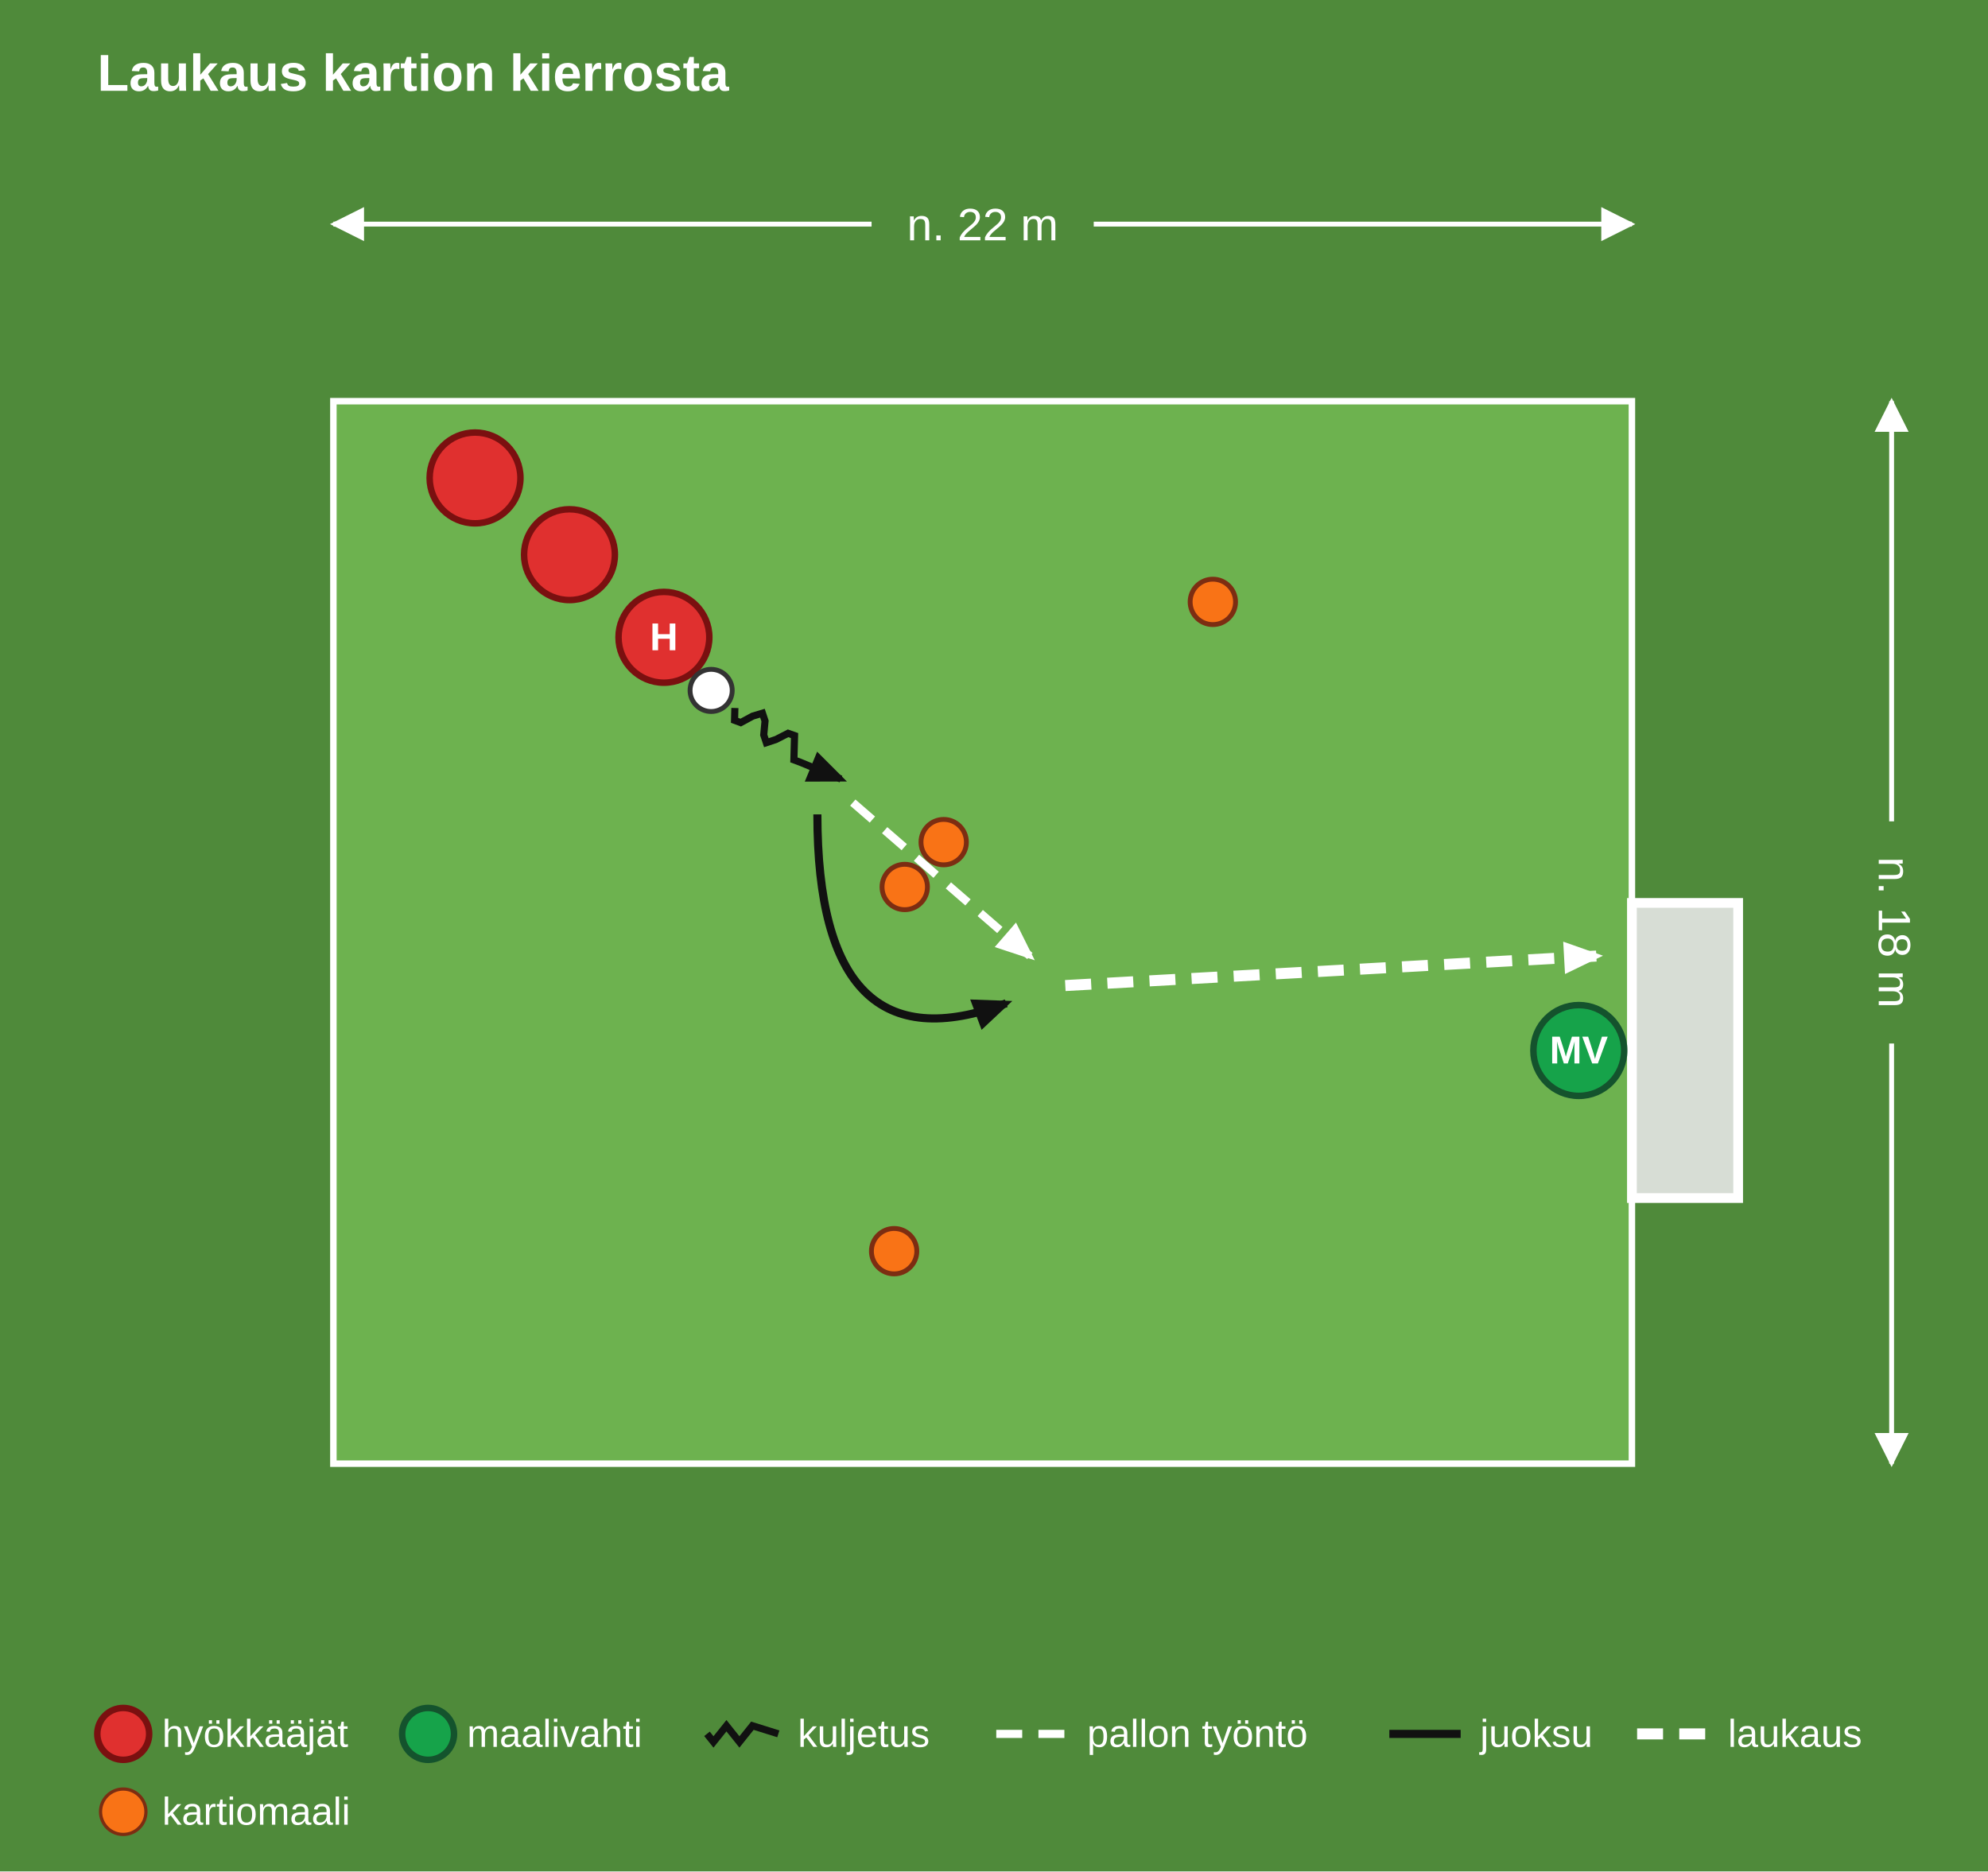
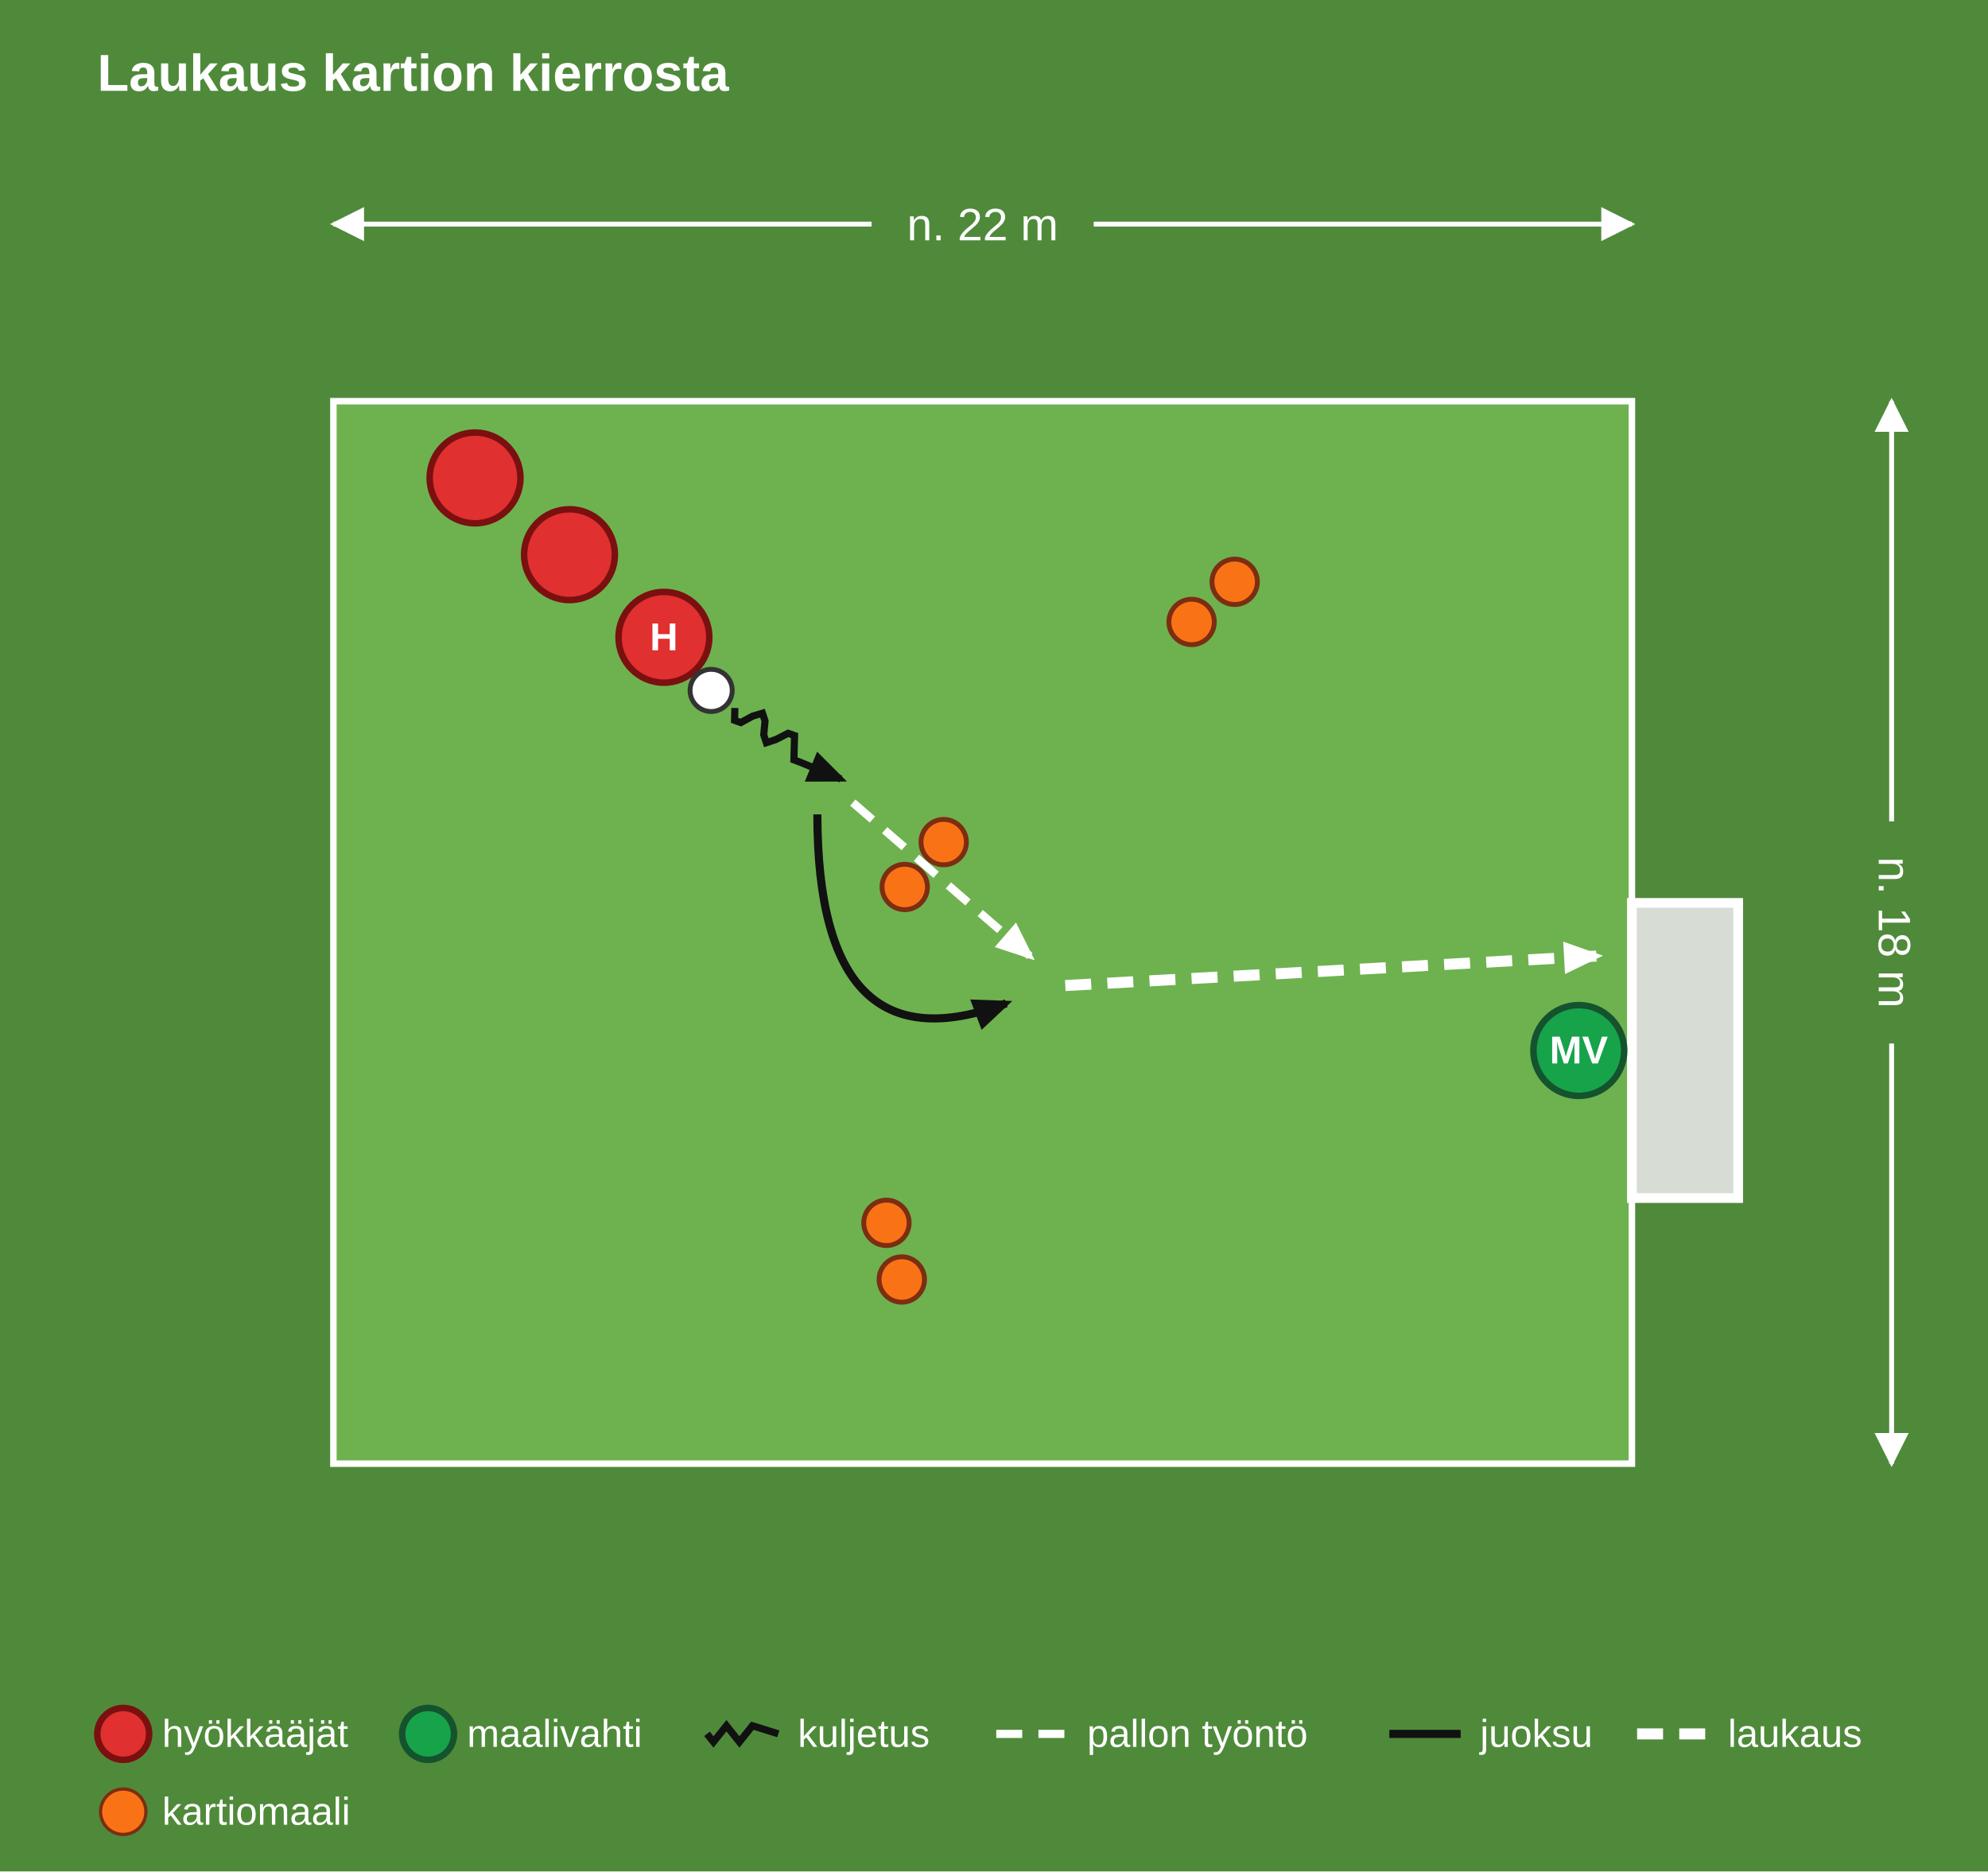
<svg xmlns="http://www.w3.org/2000/svg" width="613" height="577" viewBox="0 0 613 577">
  <rect width="100%" height="100%" fill="#4f8a3a" />
  <defs>
    <marker id="ah-pass" markerUnits="userSpaceOnUse" markerWidth="12" markerHeight="12" refX="10" refY="5" orient="auto">
      <path d="M0,0 L12,5 L0,10 z" fill="#ffffff" />
    </marker>
    <marker id="ah-shot" markerUnits="userSpaceOnUse" markerWidth="12" markerHeight="12" refX="10" refY="5" orient="auto">
      <path d="M0,0 L12,5 L0,10 z" fill="#ffffff" />
    </marker>
    <marker id="ah-run" markerUnits="userSpaceOnUse" markerWidth="12" markerHeight="12" refX="10" refY="5" orient="auto">
      <path d="M0,0 L12,5 L0,10 z" fill="#111111" />
    </marker>
    <marker id="ah-drib" markerUnits="userSpaceOnUse" markerWidth="12" markerHeight="12" refX="10" refY="5" orient="auto">
      <path d="M0,0 L12,5 L0,10 z" fill="#111111" />
    </marker>
    <marker id="dim" viewBox="0 0 10 10" refX="9" refY="5" markerWidth="7" markerHeight="7" orient="auto-start-reverse">
      <path d="M0,0 L10,5 L0,10 z" fill="#ffffff" />
    </marker>
  </defs>
  <text x="30" y="28" font-size="16" font-weight="700" fill="#fff" font-family="Arial">Laukaus kartion kierrosta</text>
  <rect x="102.8" y="123.7" width="400.4" height="327.6" fill="#6db24f" stroke="#ffffff" stroke-width="2" />
  <rect x="503.2" y="278.4" width="32.76" height="91.0" fill="#e6e6e6" fill-opacity="0.9" stroke="#ffffff" stroke-width="3" />
  <circle cx="486.82" cy="323.9" r="14" fill="#16a34a" stroke="#14532d" stroke-width="2" />
  <text x="486.82" y="327.9" font-size="12" font-weight="700" text-anchor="middle" fill="#fff" font-family="Arial">MV</text>
  <circle cx="204.72" cy="196.5" r="14" fill="#e0302f" stroke="#7a1010" stroke-width="2" />
  <text x="204.72" y="200.5" font-size="12" font-weight="700" text-anchor="middle" fill="#fff" font-family="Arial">H</text>
  <circle cx="219.28" cy="212.88" r="6.5" fill="#ffffff" stroke="#333333" stroke-width="1.5" />
  <circle cx="175.6" cy="171.02" r="14" fill="#e0302f" stroke="#7a1010" stroke-width="2" />
  <circle cx="146.48" cy="147.36" r="14" fill="#e0302f" stroke="#7a1010" stroke-width="2" />
  <circle cx="290.988" cy="259.654" r="7" fill="#f97316" stroke="#7c2d12" stroke-width="1.5" />
  <circle cx="278.976" cy="273.486" r="7" fill="#f97316" stroke="#7c2d12" stroke-width="1.5" />
-   <circle cx="373.98" cy="185.58" r="7" fill="#f97316" stroke="#7c2d12" stroke-width="1.5" />
-   <circle cx="275.7" cy="385.78" r="7" fill="#f97316" stroke="#7c2d12" stroke-width="1.5" />
+   <circle cx="380.714" cy="179.392" r="7" fill="#f97316" stroke="#7c2d12" stroke-width="1.5" />
+   <circle cx="367.428" cy="191.768" r="7" fill="#f97316" stroke="#7c2d12" stroke-width="1.5" />
+   <circle cx="273.334" cy="377.044" r="7" fill="#f97316" stroke="#7c2d12" stroke-width="1.5" />
+   <circle cx="278.066" cy="394.516" r="7" fill="#f97316" stroke="#7c2d12" stroke-width="1.5" />
  <path d="M226.6,218.3 L226.5,222.1 L228.4,222.8 L232.1,220.8 L235.1,219.9 L235.9,222.3 L235.5,226.6 L236.3,229.0 L239.3,228.0 L243.0,226.1 L245.0,226.8 L244.9,230.5 L244.8,234.3 L246.7,235.0 L259.3,240.2" fill="none" stroke="#111111" stroke-width="2.2" marker-end="url(#ah-drib)" />
  <line x1="262.96" y1="247.46" x2="317.56" y2="294.78" stroke="#ffffff" stroke-width="2.5" stroke-dasharray="8,5" marker-end="url(#ah-pass)" />
  <path d="M252.04,251.1 Q252.04,331.18 310.28,309.34" fill="none" stroke="#111111" stroke-width="2.5" marker-end="url(#ah-run)" />
  <line x1="328.48" y1="303.88" x2="492.28" y2="294.78" stroke="#ffffff" stroke-width="3.4" stroke-dasharray="8,5" marker-end="url(#ah-shot)" />
  <line x1="102.8" y1="69.1" x2="503.2" y2="69.1" stroke="#fff" stroke-width="1.5" marker-start="url(#dim)" marker-end="url(#dim)" />
  <rect x="268.75" y="58.1" width="68.5" height="22" fill="#4f8a3a" />
  <text x="303.0" y="74.1" font-size="14" text-anchor="middle" fill="#fff" font-family="Arial">n. 22 m</text>
  <line x1="583.28" y1="123.7" x2="583.28" y2="451.3" stroke="#fff" stroke-width="1.5" marker-start="url(#dim)" marker-end="url(#dim)" />
  <rect x="572.28" y="253.25" width="22" height="68.5" fill="#4f8a3a" />
  <text x="583.28" y="287.5" font-size="14" text-anchor="middle" dominant-baseline="middle" fill="#fff" font-family="Arial" transform="rotate(90 583.28 287.5)">n. 18 m</text>
  <circle cx="38" cy="534.62" r="8" fill="#e0302f" stroke="#7a1010" stroke-width="2" />
  <text x="50" y="538.62" font-size="12" fill="#ffffff" font-family="Arial">hyökkääjät</text>
  <circle cx="132.0" cy="534.62" r="8" fill="#16a34a" stroke="#14532d" stroke-width="2" />
  <text x="144.0" y="538.62" font-size="12" fill="#ffffff" font-family="Arial">maalivahti</text>
  <path d="M218.0,534.6 L220.0,537.1 L222.0,534.6 L224.0,532.1 L226.0,534.6 L228.0,537.1 L230.0,534.6 L232.0,532.1 L240.0,534.6" fill="none" stroke="#111111" stroke-width="2.2" />
  <text x="246.0" y="538.62" font-size="12" fill="#ffffff" font-family="Arial">kuljetus</text>
  <line x1="307.2" y1="534.62" x2="329.2" y2="534.62" stroke="#ffffff" stroke-width="2.5" stroke-dasharray="8,5" />
  <text x="335.2" y="538.62" font-size="12" fill="#ffffff" font-family="Arial">pallon työntö</text>
  <line x1="428.4" y1="534.62" x2="450.4" y2="534.62" stroke="#111111" stroke-width="2.5" />
  <text x="456.4" y="538.62" font-size="12" fill="#ffffff" font-family="Arial">juoksu</text>
  <line x1="504.8" y1="534.62" x2="526.8" y2="534.62" stroke="#ffffff" stroke-width="3.4" stroke-dasharray="8,5" />
  <text x="532.8" y="538.62" font-size="12" fill="#ffffff" font-family="Arial">laukaus</text>
  <circle cx="38" cy="558.62" r="7" fill="#f97316" stroke="#7c2d12" />
  <text x="50" y="562.62" font-size="12" fill="#ffffff" font-family="Arial">kartiomaali</text>
</svg>
